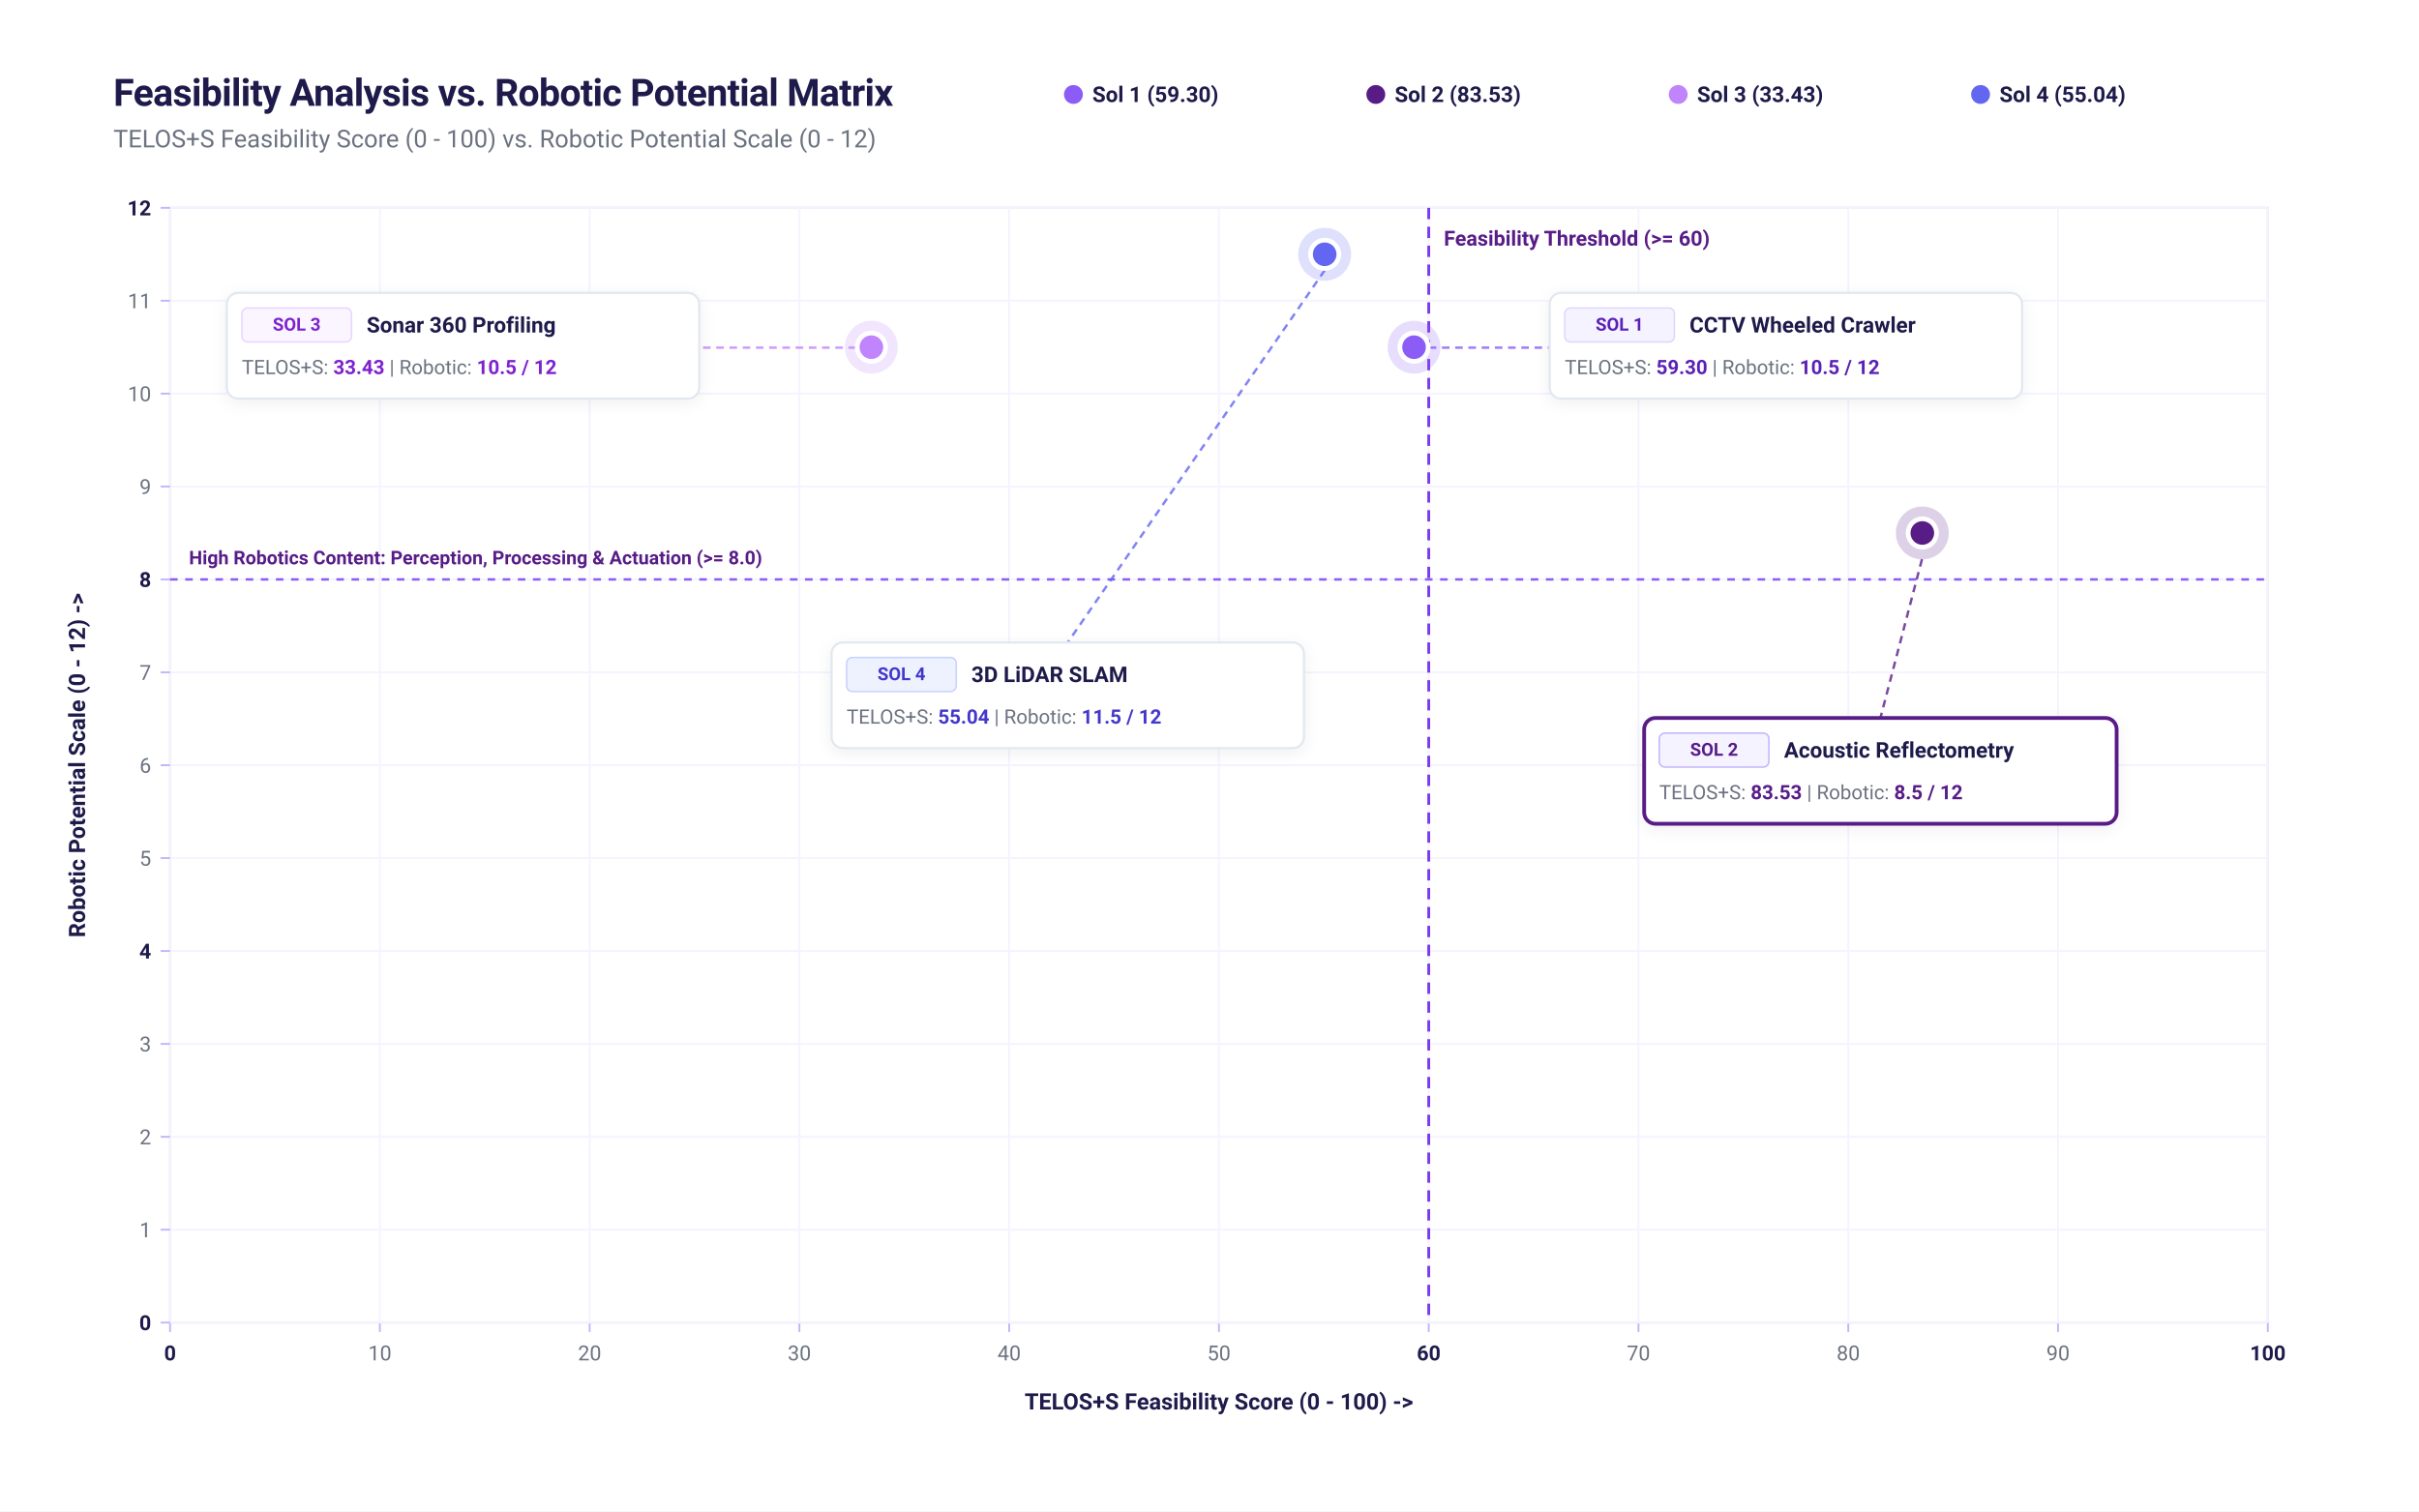
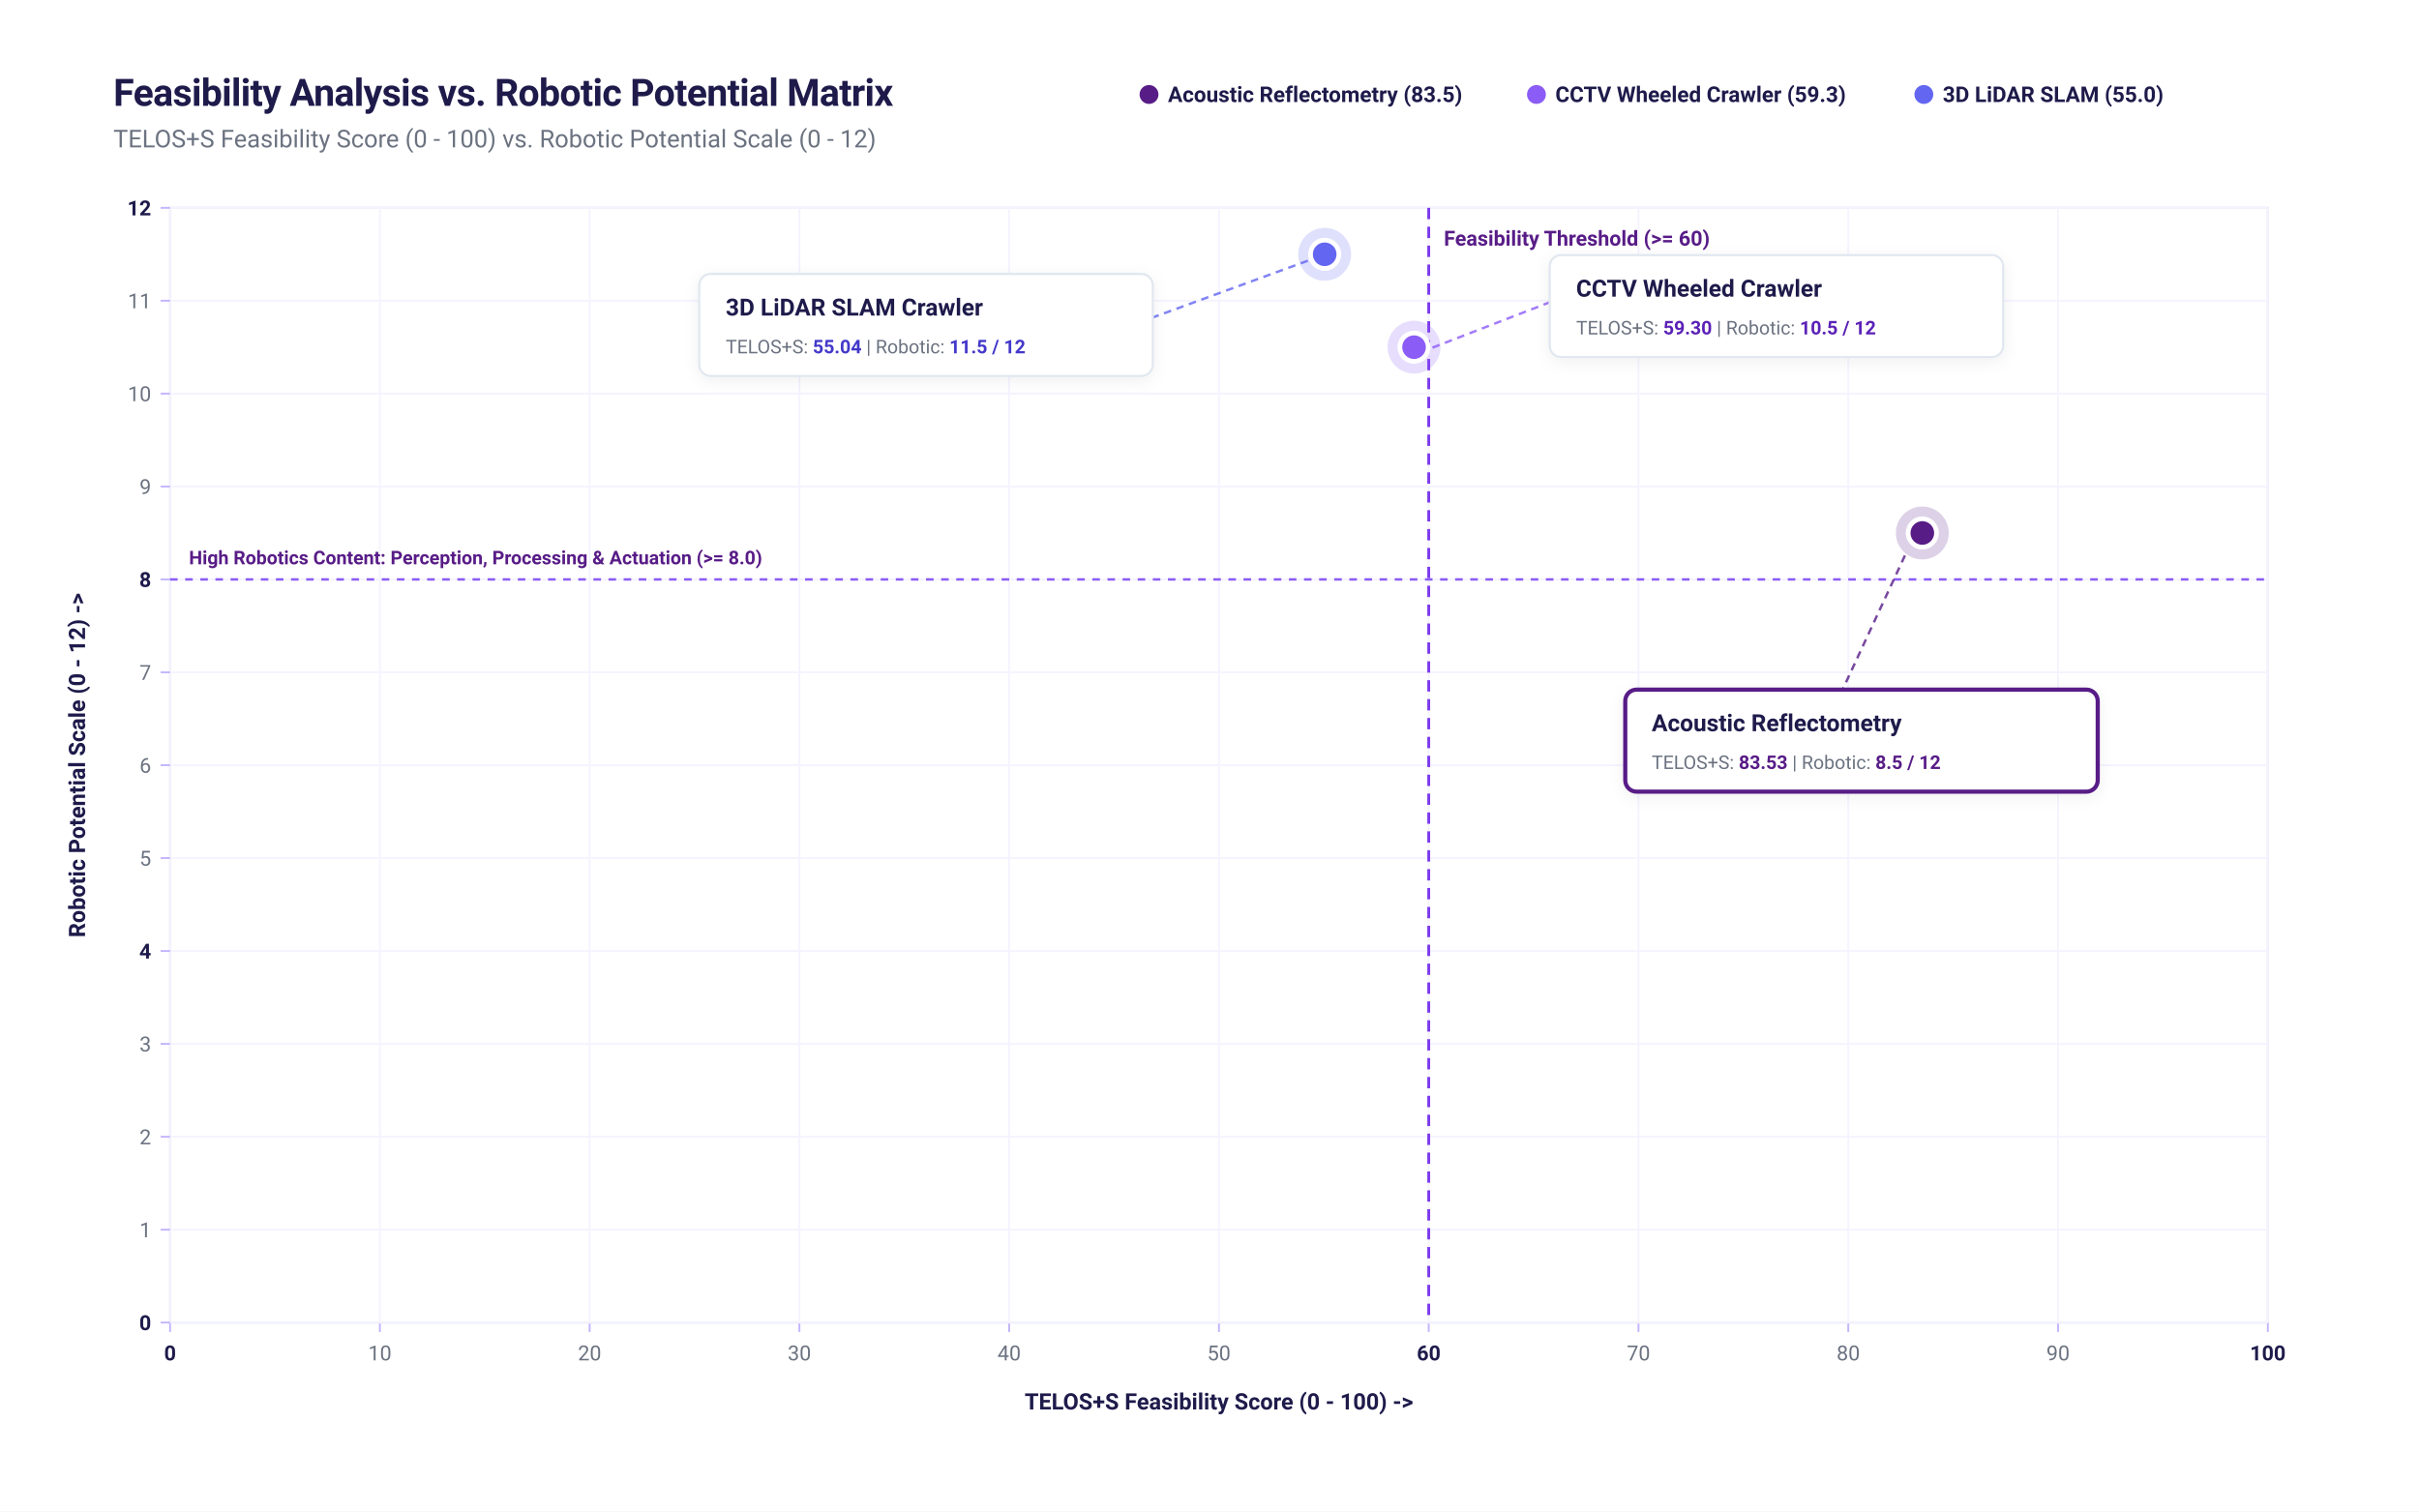
<svg xmlns="http://www.w3.org/2000/svg" viewBox="0 0 1280 800" width="1280" height="800" style="background-color: #FFFFFF; font-family: -apple-system, BlinkMacSystemFont, 'Segoe UI', Roboto, Helvetica, Arial, sans-serif;">
  <rect width="1280" height="800" fill="#FFFFFF" />
  <g transform="translate(60, 36)">
    <text x="0" y="20" fill="#1E1B4B" font-size="20" font-weight="700" letter-spacing="-0.3">Feasibility Analysis vs. Robotic Potential Matrix</text>
    <text x="0" y="42" fill="#6B7280" font-size="13">TELOS+S Feasibility Score (0 - 100) vs. Robotic Potential Scale (0 - 12)</text>
  </g>
-   <g transform="translate(560, 42)">
-     <circle cx="8" cy="8" r="5" fill="#8B5CF6" />
-     <text x="18" y="12" fill="#1E1B4B" font-size="11.5" font-weight="600">Sol 1 (59.30)</text>
-     <circle cx="168" cy="8" r="5" fill="#581C87" />
-     <text x="178" y="12" fill="#1E1B4B" font-size="11.5" font-weight="700">Sol 2 (83.53)</text>
-     <circle cx="328" cy="8" r="5" fill="#C084FC" />
-     <text x="338" y="12" fill="#1E1B4B" font-size="11.5" font-weight="600">Sol 3 (33.43)</text>
-     <circle cx="488" cy="8" r="5" fill="#6366F1" />
-     <text x="498" y="12" fill="#1E1B4B" font-size="11.5" font-weight="600">Sol 4 (55.04)</text>
+   <g transform="translate(600, 42)">
+     <circle cx="8" cy="8" r="5" fill="#581C87" />
+     <text x="18" y="12" fill="#1E1B4B" font-size="11.5" font-weight="700">Acoustic Reflectometry (83.5)</text>
+     <circle cx="213" cy="8" r="5" fill="#8B5CF6" />
+     <text x="223" y="12" fill="#1E1B4B" font-size="11.5" font-weight="600">CCTV Wheeled Crawler (59.3)</text>
+     <circle cx="418" cy="8" r="5" fill="#6366F1" />
+     <text x="428" y="12" fill="#1E1B4B" font-size="11.5" font-weight="600">3D LiDAR SLAM (55.0)</text>
  </g>
  <rect x="90" y="110" width="1110" height="590" fill="#FFFFFF" stroke="#E2E8F0" stroke-width="1.2" />
  <line x1="90.0" y1="110" x2="90.0" y2="700" stroke="#F5F3FF" stroke-width="1" />
  <line x1="90.0" y1="700" x2="90.0" y2="705" stroke="#C4B5FD" stroke-width="1" />
  <text x="90.0" y="720" fill="#1E1B4B" font-size="11" font-weight="700" text-anchor="middle">0</text>
  <line x1="201.0" y1="110" x2="201.0" y2="700" stroke="#F5F3FF" stroke-width="1" />
  <line x1="201.0" y1="700" x2="201.0" y2="705" stroke="#C4B5FD" stroke-width="1" />
  <text x="201.0" y="720" fill="#6B7280" font-size="11" font-weight="400" text-anchor="middle">10</text>
  <line x1="312.0" y1="110" x2="312.0" y2="700" stroke="#F5F3FF" stroke-width="1" />
  <line x1="312.0" y1="700" x2="312.0" y2="705" stroke="#C4B5FD" stroke-width="1" />
  <text x="312.0" y="720" fill="#6B7280" font-size="11" font-weight="400" text-anchor="middle">20</text>
  <line x1="423.0" y1="110" x2="423.0" y2="700" stroke="#F5F3FF" stroke-width="1" />
  <line x1="423.0" y1="700" x2="423.0" y2="705" stroke="#C4B5FD" stroke-width="1" />
  <text x="423.0" y="720" fill="#6B7280" font-size="11" font-weight="400" text-anchor="middle">30</text>
  <line x1="534.0" y1="110" x2="534.0" y2="700" stroke="#F5F3FF" stroke-width="1" />
  <line x1="534.0" y1="700" x2="534.0" y2="705" stroke="#C4B5FD" stroke-width="1" />
  <text x="534.0" y="720" fill="#6B7280" font-size="11" font-weight="400" text-anchor="middle">40</text>
  <line x1="645.0" y1="110" x2="645.0" y2="700" stroke="#F5F3FF" stroke-width="1" />
  <line x1="645.0" y1="700" x2="645.0" y2="705" stroke="#C4B5FD" stroke-width="1" />
  <text x="645.0" y="720" fill="#6B7280" font-size="11" font-weight="400" text-anchor="middle">50</text>
  <line x1="756.0" y1="110" x2="756.0" y2="700" stroke="#F5F3FF" stroke-width="1" />
  <line x1="756.0" y1="700" x2="756.0" y2="705" stroke="#C4B5FD" stroke-width="1" />
  <text x="756.0" y="720" fill="#1E1B4B" font-size="11" font-weight="700" text-anchor="middle">60</text>
  <line x1="867.0" y1="110" x2="867.0" y2="700" stroke="#F5F3FF" stroke-width="1" />
  <line x1="867.0" y1="700" x2="867.0" y2="705" stroke="#C4B5FD" stroke-width="1" />
  <text x="867.0" y="720" fill="#6B7280" font-size="11" font-weight="400" text-anchor="middle">70</text>
  <line x1="978.0" y1="110" x2="978.0" y2="700" stroke="#F5F3FF" stroke-width="1" />
  <line x1="978.0" y1="700" x2="978.0" y2="705" stroke="#C4B5FD" stroke-width="1" />
  <text x="978.0" y="720" fill="#6B7280" font-size="11" font-weight="400" text-anchor="middle">80</text>
  <line x1="1089.0" y1="110" x2="1089.0" y2="700" stroke="#F5F3FF" stroke-width="1" />
  <line x1="1089.0" y1="700" x2="1089.0" y2="705" stroke="#C4B5FD" stroke-width="1" />
  <text x="1089.0" y="720" fill="#6B7280" font-size="11" font-weight="400" text-anchor="middle">90</text>
  <line x1="1200.0" y1="110" x2="1200.0" y2="700" stroke="#F5F3FF" stroke-width="1" />
  <line x1="1200.0" y1="700" x2="1200.0" y2="705" stroke="#C4B5FD" stroke-width="1" />
  <text x="1200.0" y="720" fill="#1E1B4B" font-size="11" font-weight="700" text-anchor="middle">100</text>
  <line x1="90" y1="700.0" x2="1200" y2="700.0" stroke="#F5F3FF" stroke-width="1" />
  <line x1="85" y1="700.0" x2="90" y2="700.0" stroke="#C4B5FD" stroke-width="1" />
  <text x="80" y="704.0" fill="#1E1B4B" font-size="11" font-weight="700" text-anchor="end">0</text>
  <line x1="90" y1="650.833" x2="1200" y2="650.833" stroke="#F5F3FF" stroke-width="1" />
  <line x1="85" y1="650.833" x2="90" y2="650.833" stroke="#C4B5FD" stroke-width="1" />
  <text x="80" y="654.833" fill="#6B7280" font-size="11" font-weight="400" text-anchor="end">1</text>
  <line x1="90" y1="601.667" x2="1200" y2="601.667" stroke="#F5F3FF" stroke-width="1" />
  <line x1="85" y1="601.667" x2="90" y2="601.667" stroke="#C4B5FD" stroke-width="1" />
  <text x="80" y="605.667" fill="#6B7280" font-size="11" font-weight="400" text-anchor="end">2</text>
  <line x1="90" y1="552.5" x2="1200" y2="552.5" stroke="#F5F3FF" stroke-width="1" />
  <line x1="85" y1="552.5" x2="90" y2="552.5" stroke="#C4B5FD" stroke-width="1" />
  <text x="80" y="556.5" fill="#6B7280" font-size="11" font-weight="400" text-anchor="end">3</text>
  <line x1="90" y1="503.333" x2="1200" y2="503.333" stroke="#F5F3FF" stroke-width="1" />
  <line x1="85" y1="503.333" x2="90" y2="503.333" stroke="#C4B5FD" stroke-width="1" />
  <text x="80" y="507.333" fill="#1E1B4B" font-size="11" font-weight="700" text-anchor="end">4</text>
  <line x1="90" y1="454.167" x2="1200" y2="454.167" stroke="#F5F3FF" stroke-width="1" />
  <line x1="85" y1="454.167" x2="90" y2="454.167" stroke="#C4B5FD" stroke-width="1" />
  <text x="80" y="458.167" fill="#6B7280" font-size="11" font-weight="400" text-anchor="end">5</text>
  <line x1="90" y1="405.0" x2="1200" y2="405.0" stroke="#F5F3FF" stroke-width="1" />
  <line x1="85" y1="405.0" x2="90" y2="405.0" stroke="#C4B5FD" stroke-width="1" />
  <text x="80" y="409.0" fill="#6B7280" font-size="11" font-weight="400" text-anchor="end">6</text>
  <line x1="90" y1="355.833" x2="1200" y2="355.833" stroke="#F5F3FF" stroke-width="1" />
  <line x1="85" y1="355.833" x2="90" y2="355.833" stroke="#C4B5FD" stroke-width="1" />
  <text x="80" y="359.833" fill="#6B7280" font-size="11" font-weight="400" text-anchor="end">7</text>
  <line x1="90" y1="306.667" x2="1200" y2="306.667" stroke="#F5F3FF" stroke-width="1" />
  <line x1="85" y1="306.667" x2="90" y2="306.667" stroke="#C4B5FD" stroke-width="1" />
  <text x="80" y="310.667" fill="#1E1B4B" font-size="11" font-weight="700" text-anchor="end">8</text>
  <line x1="90" y1="257.5" x2="1200" y2="257.5" stroke="#F5F3FF" stroke-width="1" />
  <line x1="85" y1="257.5" x2="90" y2="257.5" stroke="#C4B5FD" stroke-width="1" />
  <text x="80" y="261.5" fill="#6B7280" font-size="11" font-weight="400" text-anchor="end">9</text>
  <line x1="90" y1="208.333" x2="1200" y2="208.333" stroke="#F5F3FF" stroke-width="1" />
  <line x1="85" y1="208.333" x2="90" y2="208.333" stroke="#C4B5FD" stroke-width="1" />
  <text x="80" y="212.333" fill="#6B7280" font-size="11" font-weight="400" text-anchor="end">10</text>
  <line x1="90" y1="159.167" x2="1200" y2="159.167" stroke="#F5F3FF" stroke-width="1" />
  <line x1="85" y1="159.167" x2="90" y2="159.167" stroke="#C4B5FD" stroke-width="1" />
  <text x="80" y="163.167" fill="#6B7280" font-size="11" font-weight="400" text-anchor="end">11</text>
  <line x1="90" y1="110.0" x2="1200" y2="110.0" stroke="#F5F3FF" stroke-width="1" />
  <line x1="85" y1="110.0" x2="90" y2="110.0" stroke="#C4B5FD" stroke-width="1" />
  <text x="80" y="114.0" fill="#1E1B4B" font-size="11" font-weight="700" text-anchor="end">12</text>
  <line x1="756.0" y1="110" x2="756.0" y2="700" stroke="#7C3AED" stroke-width="1.5" stroke-dasharray="6,4" />
  <text x="764.0" y="130" fill="#581C87" font-size="11" font-weight="700">Feasibility Threshold (&gt;= 60)</text>
  <line x1="90" y1="306.667" x2="1200" y2="306.667" stroke="#8B5CF6" stroke-width="1.3" stroke-dasharray="4,4" />
  <text x="100" y="298.667" fill="#581C87" font-size="10" font-weight="600">High Robotics Content: Perception, Processing &amp; Actuation (&gt;= 8.0)</text>
  <text x="645.0" y="746" fill="#1E1B4B" font-size="12" font-weight="600" text-anchor="middle">
        TELOS+S Feasibility Score (0 - 100) -&gt;
    </text>
  <text x="0" y="0" fill="#1E1B4B" font-size="12" font-weight="600" text-anchor="middle" transform="translate(45, 405.0) rotate(-90)">
        Robotic Potential Scale (0 - 12) -&gt;
    </text>
-   <line x1="756" y1="184" x2="820" y2="184" stroke="#8B5CF6" stroke-width="1.3" stroke-dasharray="4,3" stroke-opacity="0.8" />
+   <line x1="1008" y1="294" x2="975" y2="365" stroke="#581C87" stroke-width="1.3" stroke-dasharray="4,3" stroke-opacity="0.8" />
+   <g transform="translate(1017.183, 282.0833)">
+     <circle cx="0" cy="0" r="14" fill="#581C87" fill-opacity="0.2" />
+     <circle cx="0" cy="0" r="7.5" fill="#581C87" stroke="#FFFFFF" stroke-width="2.5" />
+   </g>
+   <g transform="translate(860, 365)">
+     <rect width="250" height="54" rx="6" fill="#FFFFFF" stroke="#581C87" stroke-width="2.2" filter="drop-shadow(0 2px 4px rgba(0,0,0,0.06))" />
+     <text x="14" y="22" fill="#1E1B4B" font-size="12.5" font-weight="700">Acoustic Reflectometry</text>
+     <text x="14" y="42" fill="#6B7280" font-size="10">TELOS+S: <tspan fill="#581C87" font-weight="700">83.53</tspan> | Robotic: <tspan fill="#581C87" font-weight="700">8.5 / 12</tspan>
+     </text>
+   </g>
+   <line x1="758" y1="184" x2="820" y2="160" stroke="#8B5CF6" stroke-width="1.3" stroke-dasharray="4,3" stroke-opacity="0.8" />
  <g transform="translate(748.23, 183.75)">
    <circle cx="0" cy="0" r="14" fill="#8B5CF6" fill-opacity="0.2" />
    <circle cx="0" cy="0" r="7.5" fill="#8B5CF6" stroke="#FFFFFF" stroke-width="2.5" />
  </g>
-   <g transform="translate(820, 155)">
-     <rect width="250" height="56" rx="6" fill="#FFFFFF" stroke="#E2E8F0" stroke-width="1.2" filter="drop-shadow(0 2px 4px rgba(0,0,0,0.06))" />
-     <rect x="8" y="8" width="58" height="18" rx="3" fill="#F5F3FF" stroke="#DDD6FE" stroke-width="0.8" />
-     <text x="37" y="20" fill="#5B21B6" font-size="9.5" font-weight="700" text-anchor="middle">SOL 1</text>
-     <text x="74" y="21" fill="#1E1B4B" font-size="11.5" font-weight="700">CCTV Wheeled Crawler</text>
-     <text x="8" y="43" fill="#6B7280" font-size="10.5">TELOS+S: <tspan fill="#5B21B6" font-weight="700">59.30</tspan> | Robotic: <tspan fill="#5B21B6" font-weight="700">10.5 / 12</tspan>
+   <g transform="translate(820, 135)">
+     <rect width="240" height="54" rx="6" fill="#FFFFFF" stroke="#E2E8F0" stroke-width="1.2" filter="drop-shadow(0 2px 4px rgba(0,0,0,0.06))" />
+     <text x="14" y="22" fill="#1E1B4B" font-size="12.5" font-weight="700">CCTV Wheeled Crawler</text>
+     <text x="14" y="42" fill="#6B7280" font-size="10">TELOS+S: <tspan fill="#5B21B6" font-weight="700">59.30</tspan> | Robotic: <tspan fill="#5B21B6" font-weight="700">10.5 / 12</tspan>
    </text>
  </g>
-   <line x1="1017" y1="296" x2="995" y2="380" stroke="#581C87" stroke-width="1.3" stroke-dasharray="4,3" stroke-opacity="0.8" />
-   <g transform="translate(1017.183, 282.0833)">
-     <circle cx="0" cy="0" r="14" fill="#581C87" fill-opacity="0.2" />
-     <circle cx="0" cy="0" r="7.5" fill="#581C87" stroke="#FFFFFF" stroke-width="2.5" />
-   </g>
-   <g transform="translate(870, 380)">
-     <rect width="250" height="56" rx="6" fill="#FFFFFF" stroke="#581C87" stroke-width="2.0" filter="drop-shadow(0 2px 4px rgba(0,0,0,0.06))" />
-     <rect x="8" y="8" width="58" height="18" rx="3" fill="#F5F3FF" stroke="#C4B5FD" stroke-width="0.8" />
-     <text x="37" y="20" fill="#581C87" font-size="9.5" font-weight="700" text-anchor="middle">SOL 2</text>
-     <text x="74" y="21" fill="#1E1B4B" font-size="11.5" font-weight="700">Acoustic Reflectometry</text>
-     <text x="8" y="43" fill="#6B7280" font-size="10.5">TELOS+S: <tspan fill="#581C87" font-weight="700">83.53</tspan> | Robotic: <tspan fill="#581C87" font-weight="700">8.5 / 12</tspan>
-     </text>
-   </g>
-   <line x1="453" y1="184" x2="370" y2="184" stroke="#C084FC" stroke-width="1.3" stroke-dasharray="4,3" stroke-opacity="0.8" />
-   <g transform="translate(461.073, 183.75)">
-     <circle cx="0" cy="0" r="14" fill="#C084FC" fill-opacity="0.2" />
-     <circle cx="0" cy="0" r="7.5" fill="#C084FC" stroke="#FFFFFF" stroke-width="2.5" />
-   </g>
-   <g transform="translate(120, 155)">
-     <rect width="250" height="56" rx="6" fill="#FFFFFF" stroke="#E2E8F0" stroke-width="1.2" filter="drop-shadow(0 2px 4px rgba(0,0,0,0.06))" />
-     <rect x="8" y="8" width="58" height="18" rx="3" fill="#FAF5FF" stroke="#E9D5FF" stroke-width="0.8" />
-     <text x="37" y="20" fill="#7E22CE" font-size="9.5" font-weight="700" text-anchor="middle">SOL 3</text>
-     <text x="74" y="21" fill="#1E1B4B" font-size="11.5" font-weight="700">Sonar 360 Profiling</text>
-     <text x="8" y="43" fill="#6B7280" font-size="10.5">TELOS+S: <tspan fill="#7E22CE" font-weight="700">33.43</tspan> | Robotic: <tspan fill="#7E22CE" font-weight="700">10.5 / 12</tspan>
-     </text>
-   </g>
-   <line x1="701" y1="143" x2="565" y2="340" stroke="#6366F1" stroke-width="1.3" stroke-dasharray="4,3" stroke-opacity="0.8" />
+   <line x1="692" y1="138" x2="610" y2="168" stroke="#6366F1" stroke-width="1.3" stroke-dasharray="4,3" stroke-opacity="0.8" />
  <g transform="translate(700.944, 134.5833)">
    <circle cx="0" cy="0" r="14" fill="#6366F1" fill-opacity="0.2" />
    <circle cx="0" cy="0" r="7.5" fill="#6366F1" stroke="#FFFFFF" stroke-width="2.5" />
  </g>
-   <g transform="translate(440, 340)">
-     <rect width="250" height="56" rx="6" fill="#FFFFFF" stroke="#E2E8F0" stroke-width="1.2" filter="drop-shadow(0 2px 4px rgba(0,0,0,0.06))" />
-     <rect x="8" y="8" width="58" height="18" rx="3" fill="#EEF2FF" stroke="#C7D2FE" stroke-width="0.8" />
-     <text x="37" y="20" fill="#4338CA" font-size="9.5" font-weight="700" text-anchor="middle">SOL 4</text>
-     <text x="74" y="21" fill="#1E1B4B" font-size="11.5" font-weight="700">3D LiDAR SLAM</text>
-     <text x="8" y="43" fill="#6B7280" font-size="10.5">TELOS+S: <tspan fill="#4338CA" font-weight="700">55.04</tspan> | Robotic: <tspan fill="#4338CA" font-weight="700">11.5 / 12</tspan>
+   <g transform="translate(370, 145)">
+     <rect width="240" height="54" rx="6" fill="#FFFFFF" stroke="#E2E8F0" stroke-width="1.2" filter="drop-shadow(0 2px 4px rgba(0,0,0,0.06))" />
+     <text x="14" y="22" fill="#1E1B4B" font-size="12.5" font-weight="700">3D LiDAR SLAM Crawler</text>
+     <text x="14" y="42" fill="#6B7280" font-size="10">TELOS+S: <tspan fill="#4338CA" font-weight="700">55.04</tspan> | Robotic: <tspan fill="#4338CA" font-weight="700">11.5 / 12</tspan>
    </text>
  </g>
</svg>
